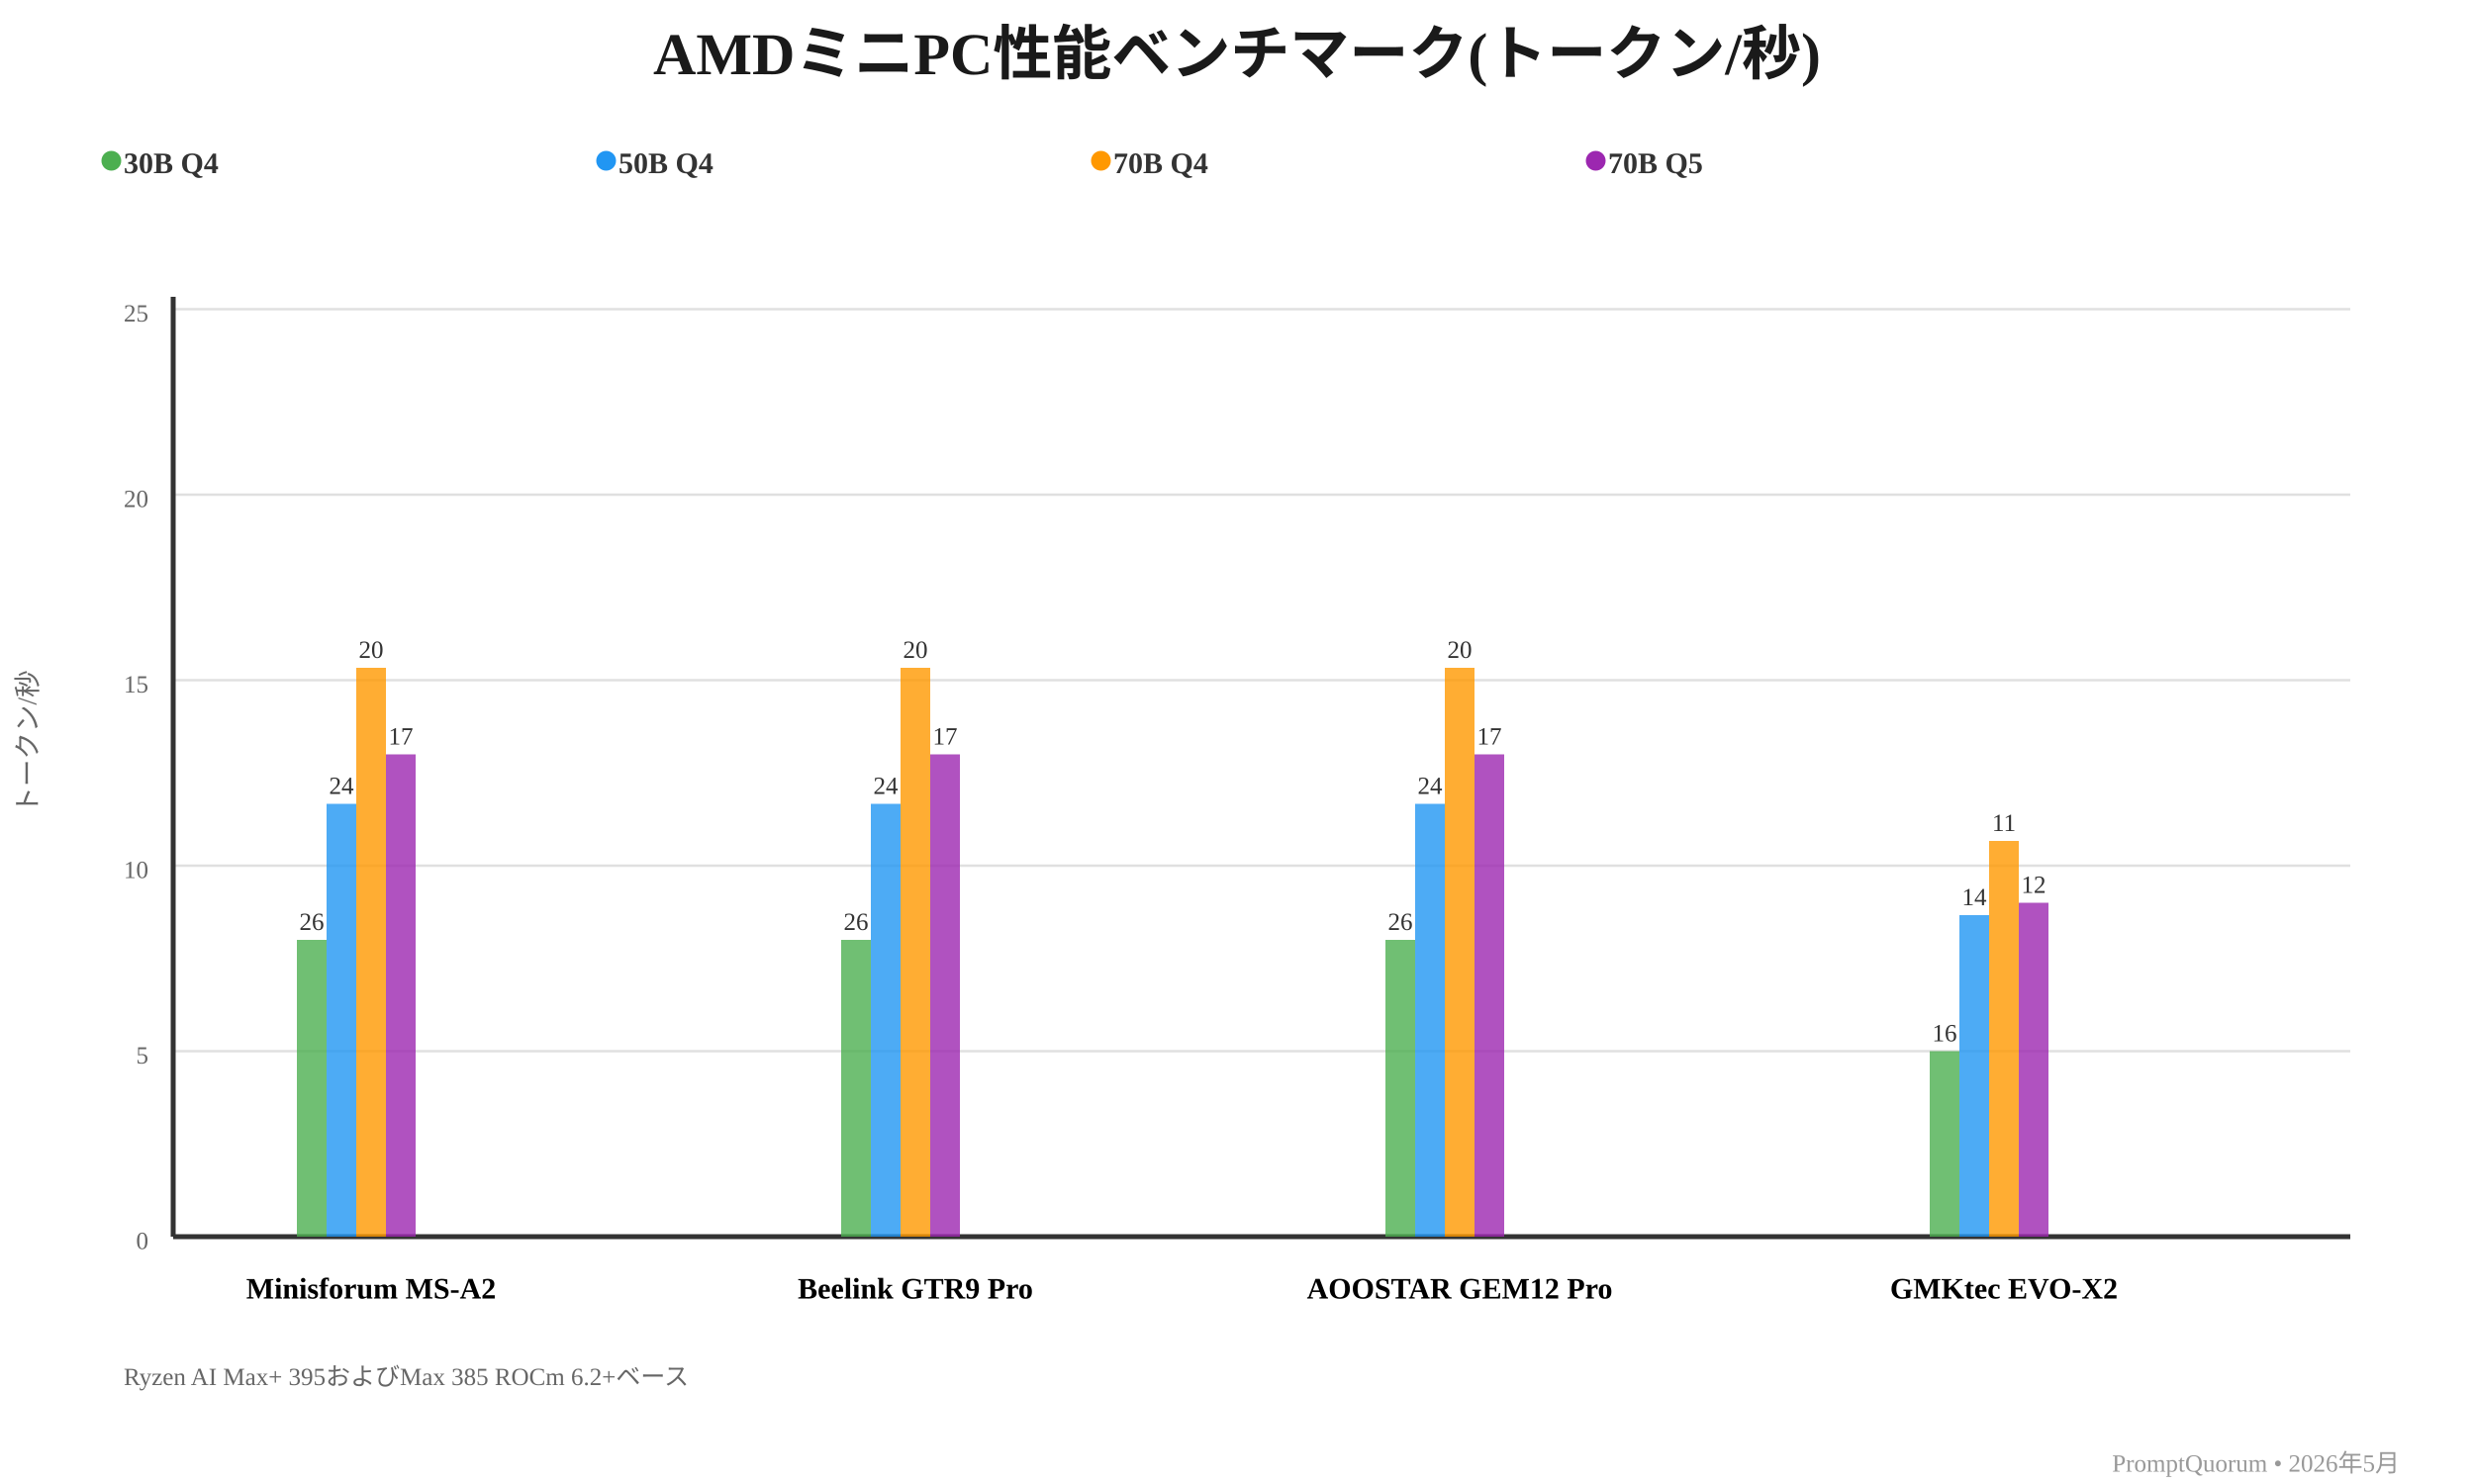
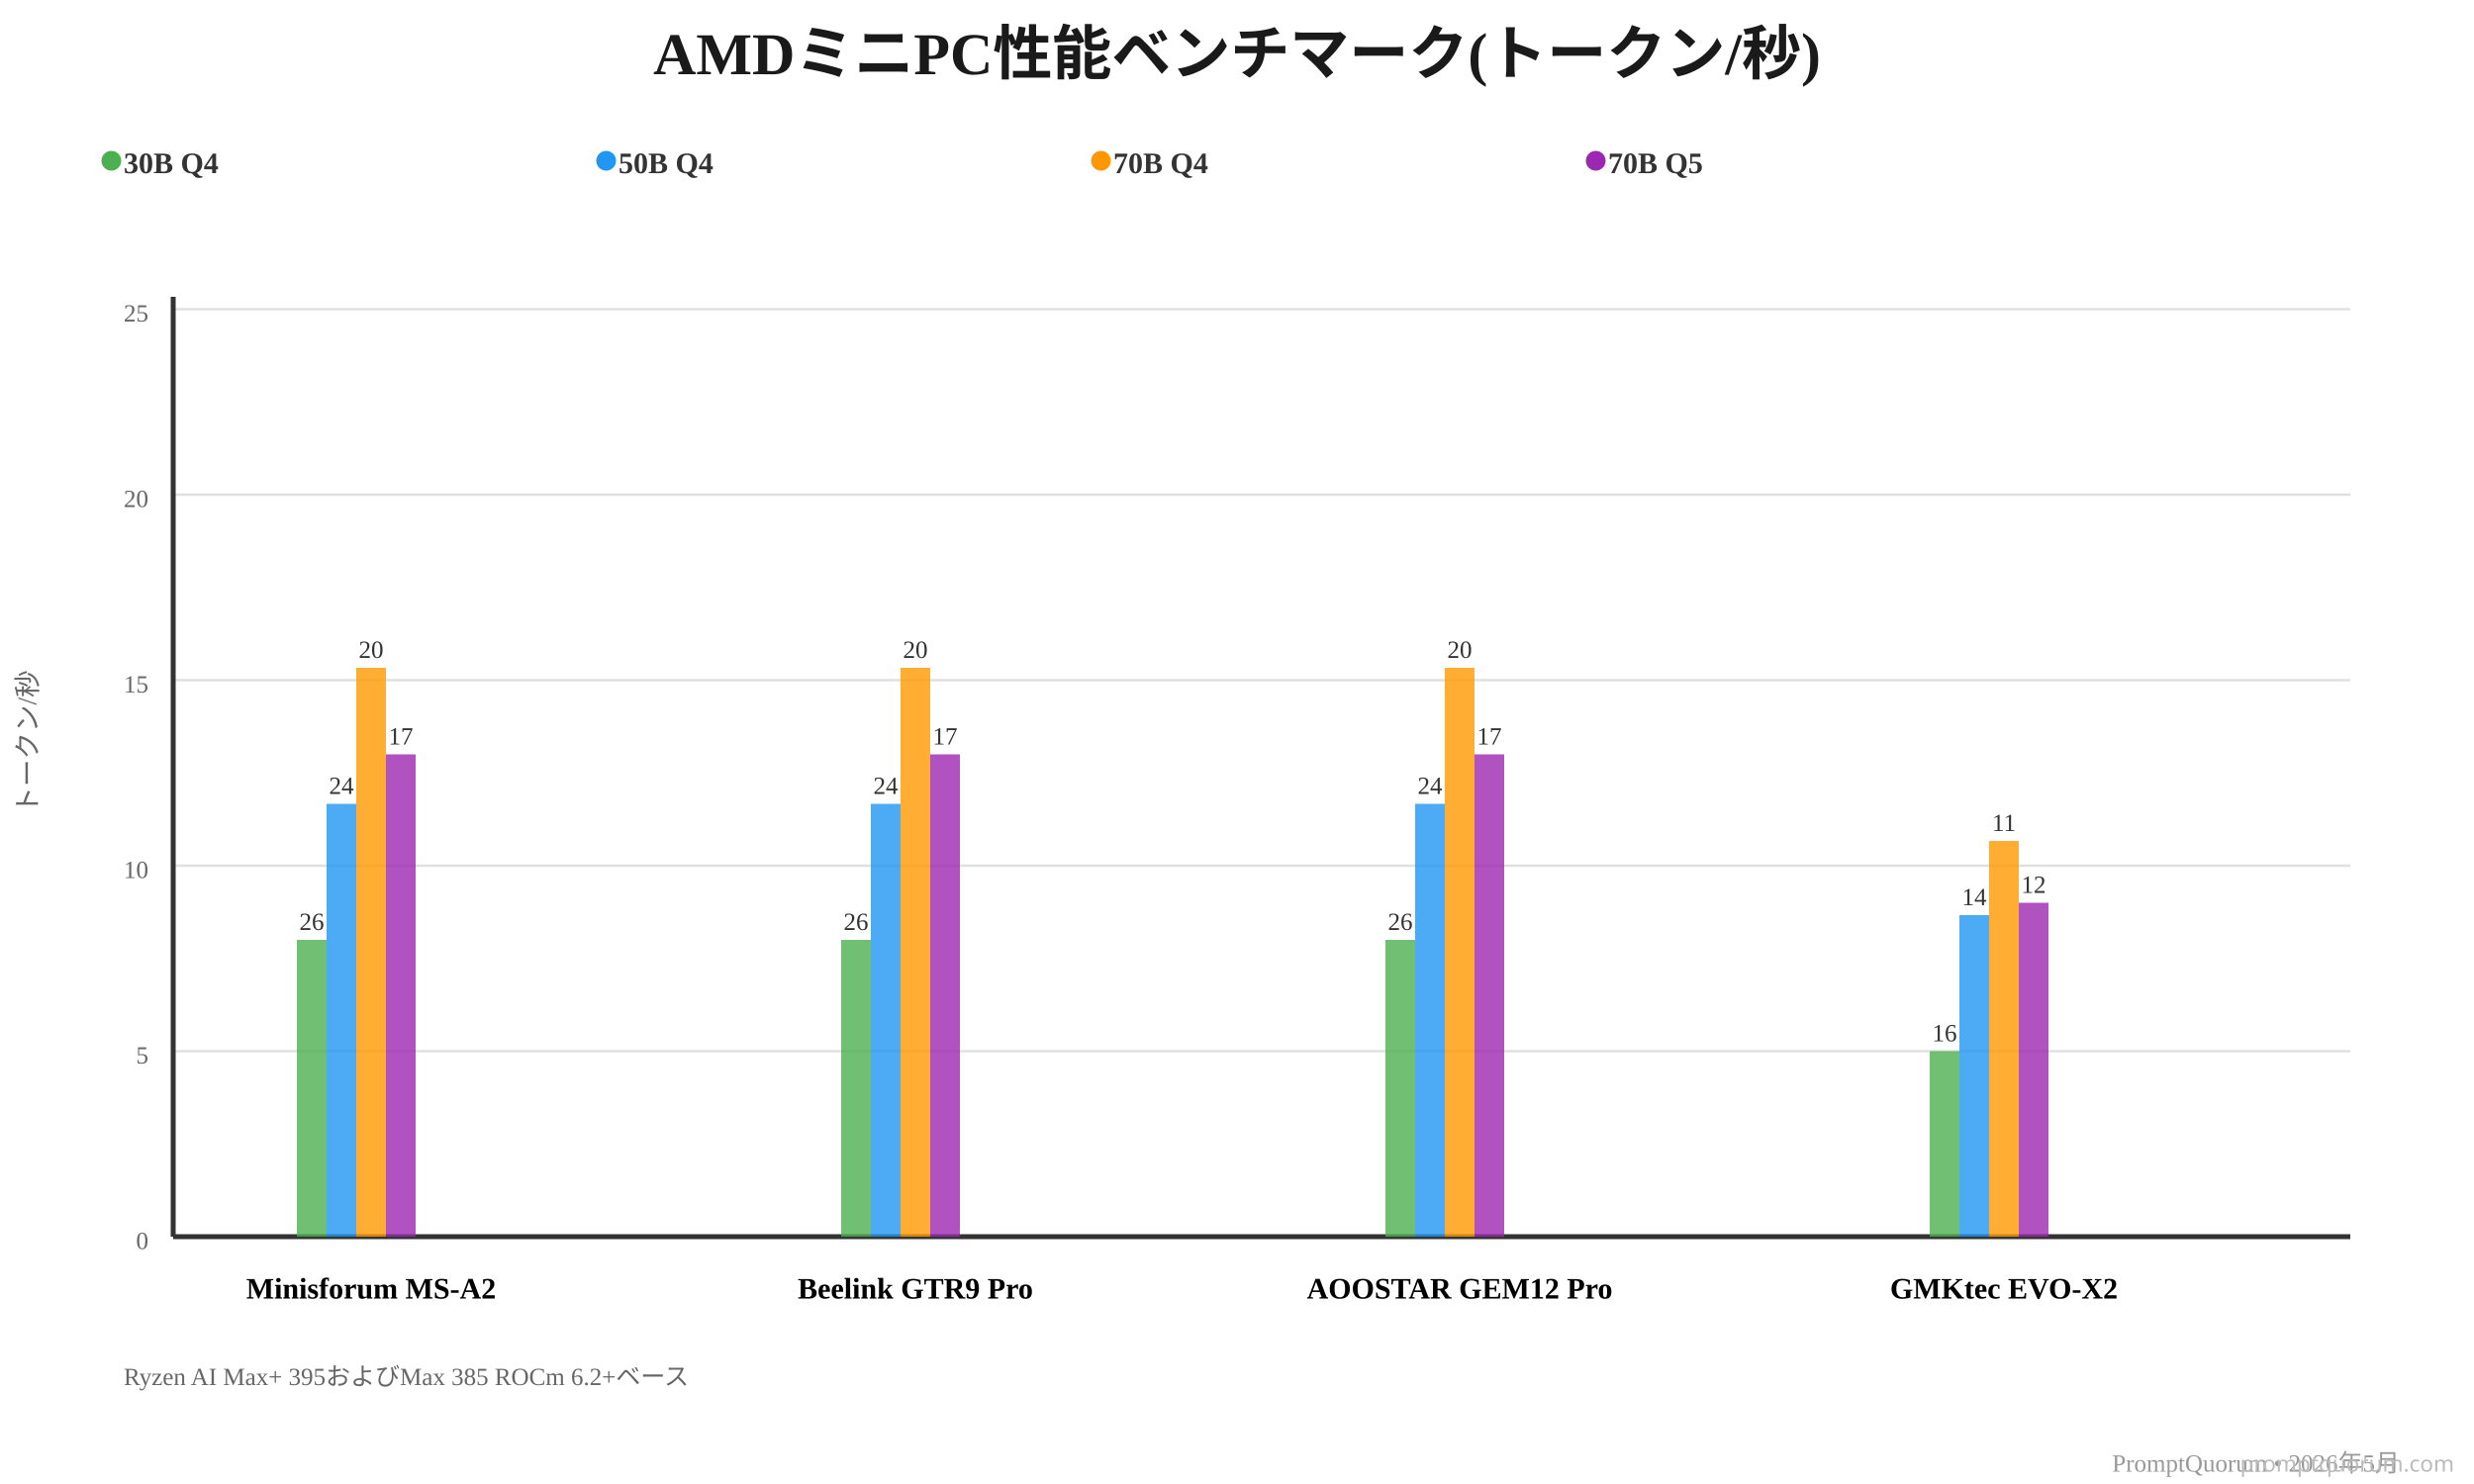
<svg xmlns="http://www.w3.org/2000/svg" viewBox="0 0 1000 600">
  <text x="500" y="30" font-size="24" font-weight="bold" text-anchor="middle" fill="#1a1a1a">AMDミニPC性能ベンチマーク(トークン/秒)</text>
  <text x="50" y="70" font-size="12" font-weight="bold" fill="#333">30B Q4</text>
  <circle cx="45" cy="65" r="4" fill="#4CAF50" />
  <text x="250" y="70" font-size="12" font-weight="bold" fill="#333">50B Q4</text>
  <circle cx="245" cy="65" r="4" fill="#2196F3" />
  <text x="450" y="70" font-size="12" font-weight="bold" fill="#333">70B Q4</text>
  <circle cx="445" cy="65" r="4" fill="#FF9800" />
  <text x="650" y="70" font-size="12" font-weight="bold" fill="#333">70B Q5</text>
  <circle cx="645" cy="65" r="4" fill="#9C27B0" />
  <text x="15" y="300" font-size="11" fill="#666" text-anchor="middle" transform="rotate(-90 15 300)">トークン/秒</text>
  <line x1="70" y1="500" x2="950" y2="500" stroke="#e0e0e0" stroke-width="1" />
  <line x1="70" y1="425" x2="950" y2="425" stroke="#e0e0e0" stroke-width="1" />
  <line x1="70" y1="350" x2="950" y2="350" stroke="#e0e0e0" stroke-width="1" />
  <line x1="70" y1="275" x2="950" y2="275" stroke="#e0e0e0" stroke-width="1" />
  <line x1="70" y1="200" x2="950" y2="200" stroke="#e0e0e0" stroke-width="1" />
  <line x1="70" y1="125" x2="950" y2="125" stroke="#e0e0e0" stroke-width="1" />
  <text x="60" y="505" font-size="10" fill="#666" text-anchor="end">0</text>
  <text x="60" y="430" font-size="10" fill="#666" text-anchor="end">5</text>
  <text x="60" y="355" font-size="10" fill="#666" text-anchor="end">10</text>
  <text x="60" y="280" font-size="10" fill="#666" text-anchor="end">15</text>
  <text x="60" y="205" font-size="10" fill="#666" text-anchor="end">20</text>
  <text x="60" y="130" font-size="10" fill="#666" text-anchor="end">25</text>
  <line x1="70" y1="500" x2="950" y2="500" stroke="#333" stroke-width="2" />
  <line x1="70" y1="500" x2="70" y2="120" stroke="#333" stroke-width="2" />
  <g>
    <text x="150" y="525" font-size="12" font-weight="bold" fill="#000" text-anchor="middle">Minisforum MS-A2</text>
    <rect x="120" y="380" width="12" height="120" fill="#4CAF50" opacity="0.8" />
    <text x="126" y="376" font-size="10" fill="#333" text-anchor="middle">26</text>
    <rect x="132" y="325" width="12" height="175" fill="#2196F3" opacity="0.8" />
    <text x="138" y="321" font-size="10" fill="#333" text-anchor="middle">24</text>
    <rect x="144" y="270" width="12" height="230" fill="#FF9800" opacity="0.8" />
    <text x="150" y="266" font-size="10" fill="#333" text-anchor="middle">20</text>
    <rect x="156" y="305" width="12" height="195" fill="#9C27B0" opacity="0.8" />
    <text x="162" y="301" font-size="10" fill="#333" text-anchor="middle">17</text>
  </g>
  <g>
    <text x="370" y="525" font-size="12" font-weight="bold" fill="#000" text-anchor="middle">Beelink GTR9 Pro</text>
    <rect x="340" y="380" width="12" height="120" fill="#4CAF50" opacity="0.8" />
    <text x="346" y="376" font-size="10" fill="#333" text-anchor="middle">26</text>
    <rect x="352" y="325" width="12" height="175" fill="#2196F3" opacity="0.8" />
    <text x="358" y="321" font-size="10" fill="#333" text-anchor="middle">24</text>
    <rect x="364" y="270" width="12" height="230" fill="#FF9800" opacity="0.8" />
    <text x="370" y="266" font-size="10" fill="#333" text-anchor="middle">20</text>
    <rect x="376" y="305" width="12" height="195" fill="#9C27B0" opacity="0.8" />
    <text x="382" y="301" font-size="10" fill="#333" text-anchor="middle">17</text>
  </g>
  <g>
    <text x="590" y="525" font-size="12" font-weight="bold" fill="#000" text-anchor="middle">AOOSTAR GEM12 Pro</text>
    <rect x="560" y="380" width="12" height="120" fill="#4CAF50" opacity="0.8" />
    <text x="566" y="376" font-size="10" fill="#333" text-anchor="middle">26</text>
    <rect x="572" y="325" width="12" height="175" fill="#2196F3" opacity="0.8" />
    <text x="578" y="321" font-size="10" fill="#333" text-anchor="middle">24</text>
    <rect x="584" y="270" width="12" height="230" fill="#FF9800" opacity="0.8" />
    <text x="590" y="266" font-size="10" fill="#333" text-anchor="middle">20</text>
    <rect x="596" y="305" width="12" height="195" fill="#9C27B0" opacity="0.8" />
    <text x="602" y="301" font-size="10" fill="#333" text-anchor="middle">17</text>
  </g>
  <g>
    <text x="810" y="525" font-size="12" font-weight="bold" fill="#000" text-anchor="middle">GMKtec EVO-X2</text>
    <rect x="780" y="425" width="12" height="75" fill="#4CAF50" opacity="0.8" />
    <text x="786" y="421" font-size="10" fill="#333" text-anchor="middle">16</text>
    <rect x="792" y="370" width="12" height="130" fill="#2196F3" opacity="0.8" />
    <text x="798" y="366" font-size="10" fill="#333" text-anchor="middle">14</text>
    <rect x="804" y="340" width="12" height="160" fill="#FF9800" opacity="0.8" />
    <text x="810" y="336" font-size="10" fill="#333" text-anchor="middle">11</text>
    <rect x="816" y="365" width="12" height="135" fill="#9C27B0" opacity="0.8" />
    <text x="822" y="361" font-size="10" fill="#333" text-anchor="middle">12</text>
  </g>
  <text x="970" y="595" font-size="10" fill="#999" text-anchor="end">PromptQuorum • 2026年5月</text>
  <text x="50" y="560" font-size="10" fill="#666">Ryzen AI Max+ 395およびMax 385 ROCm 6.2+ベース</text>
+   <text x="992" y="595" font-family="system-ui,sans-serif" font-size="9" fill="#BBBBBB" text-anchor="end">promptquorum.com</text>
</svg>
